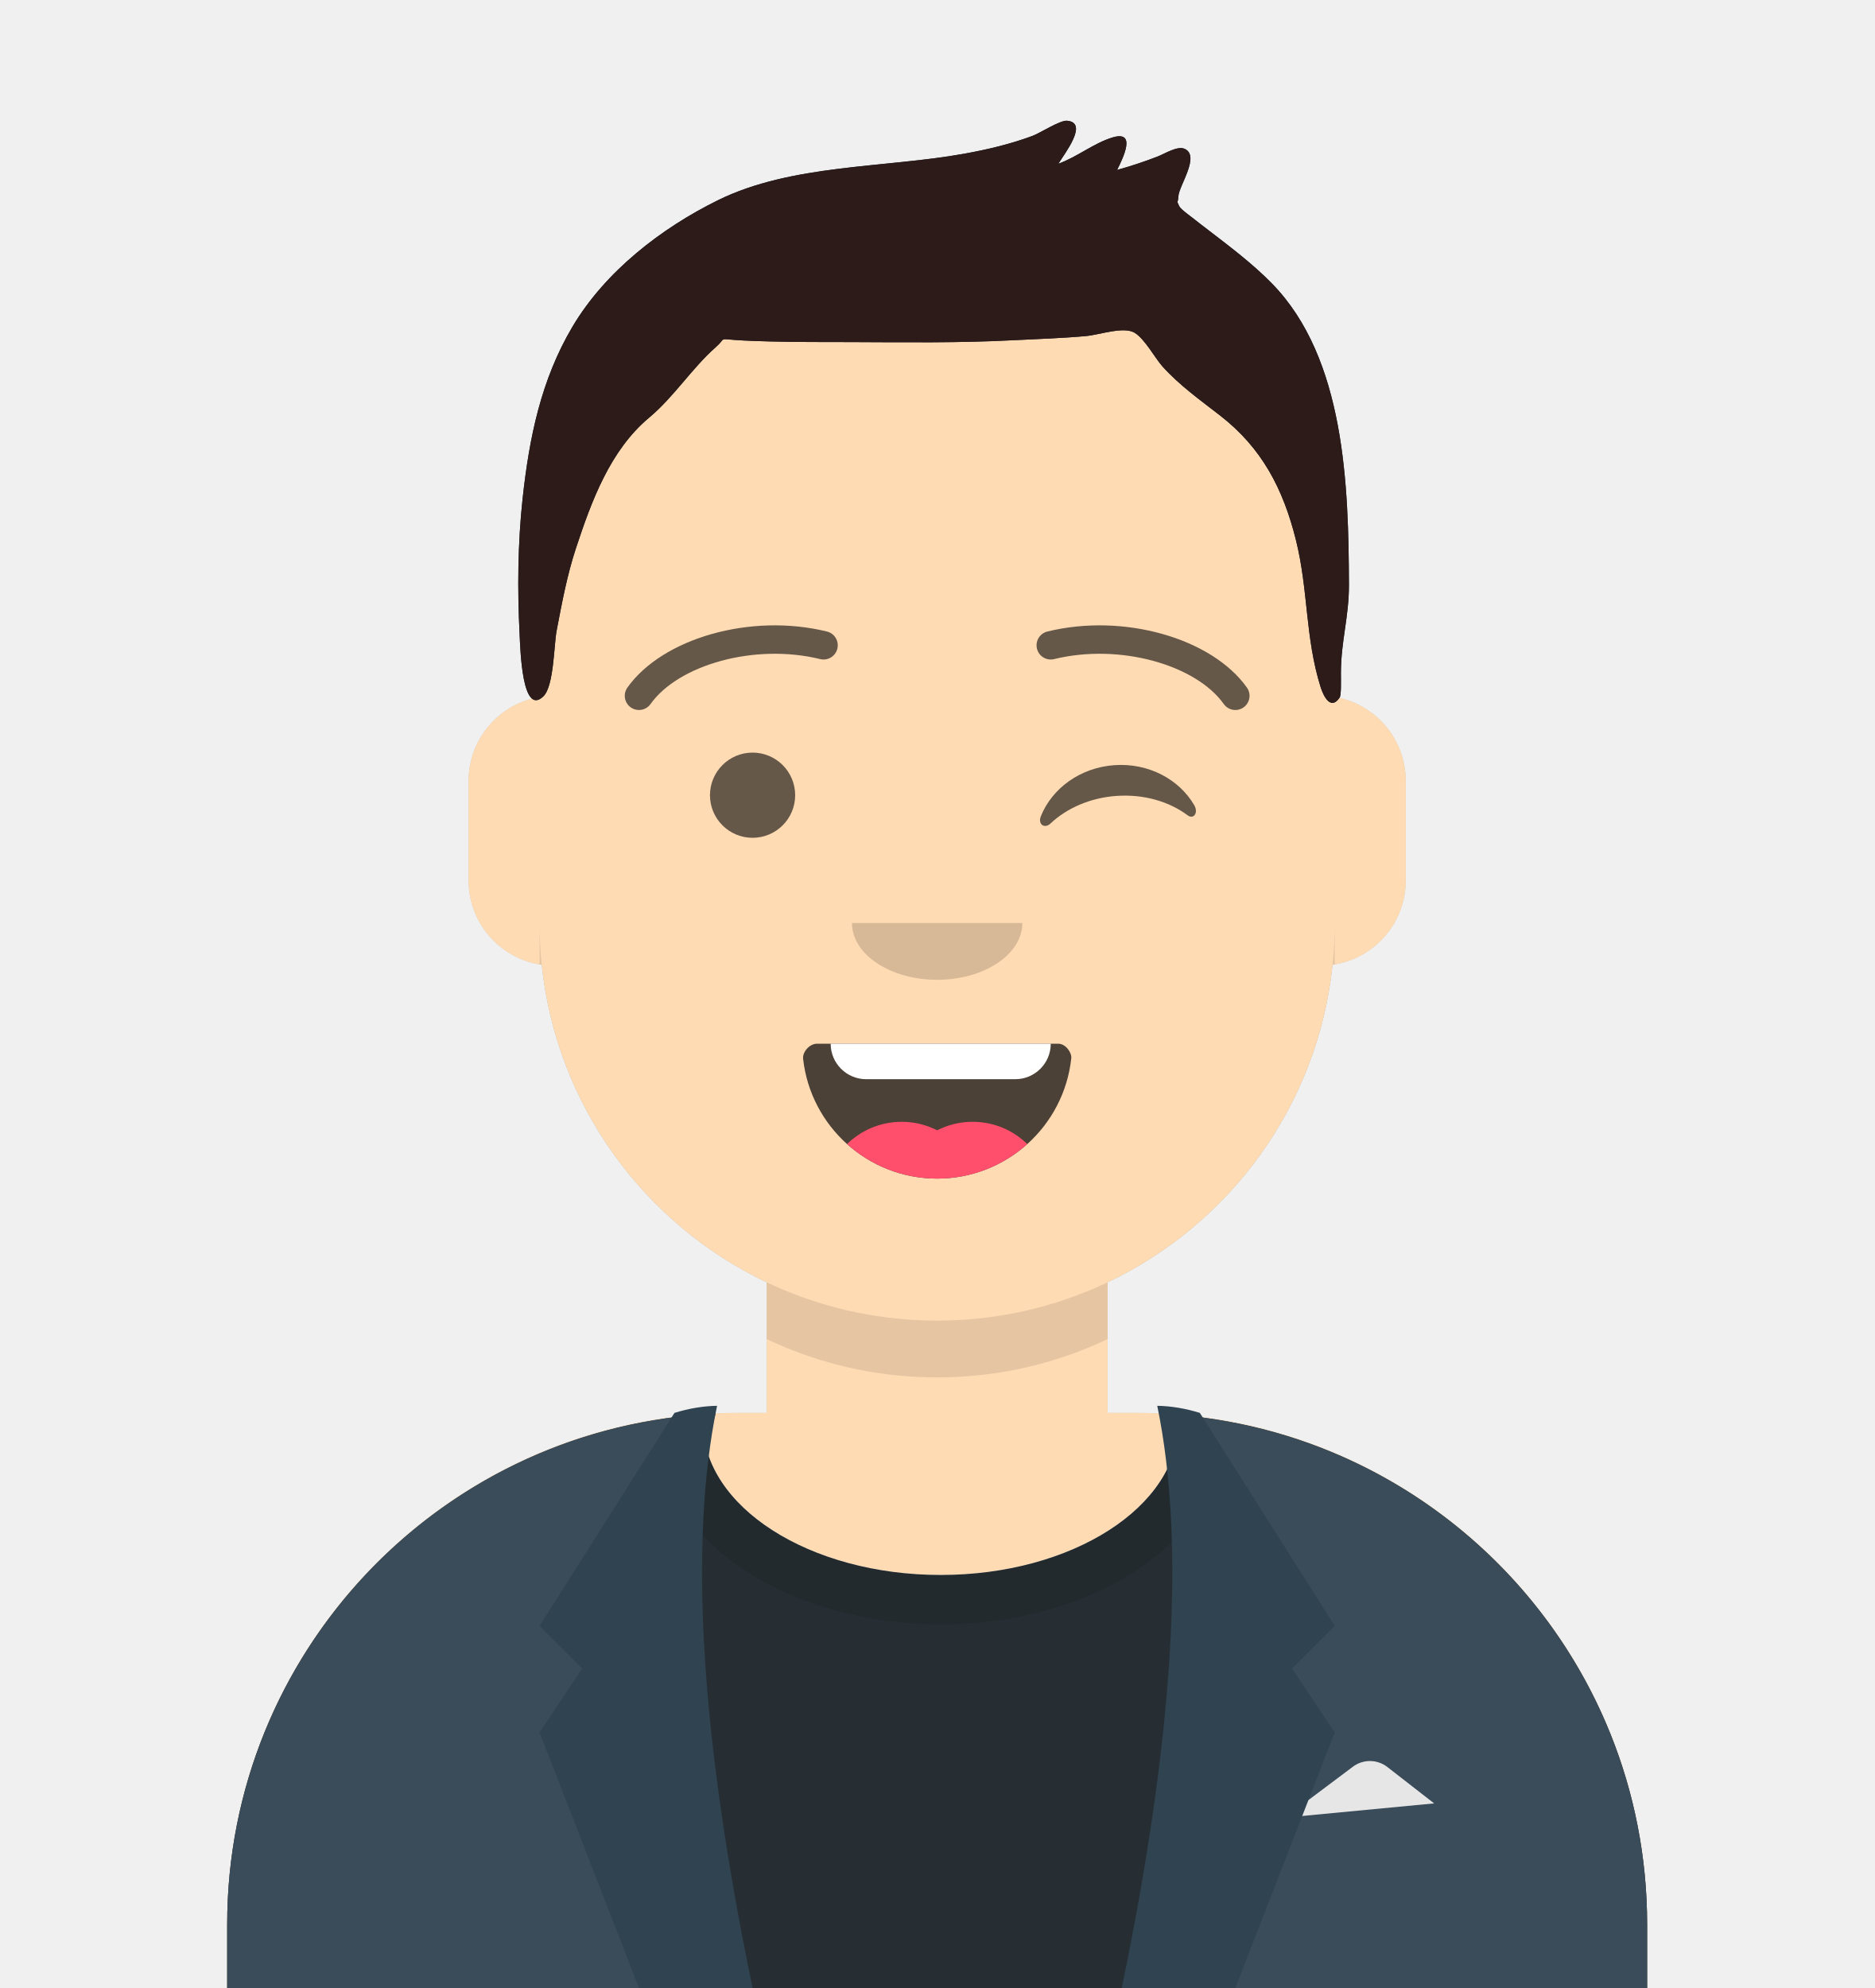
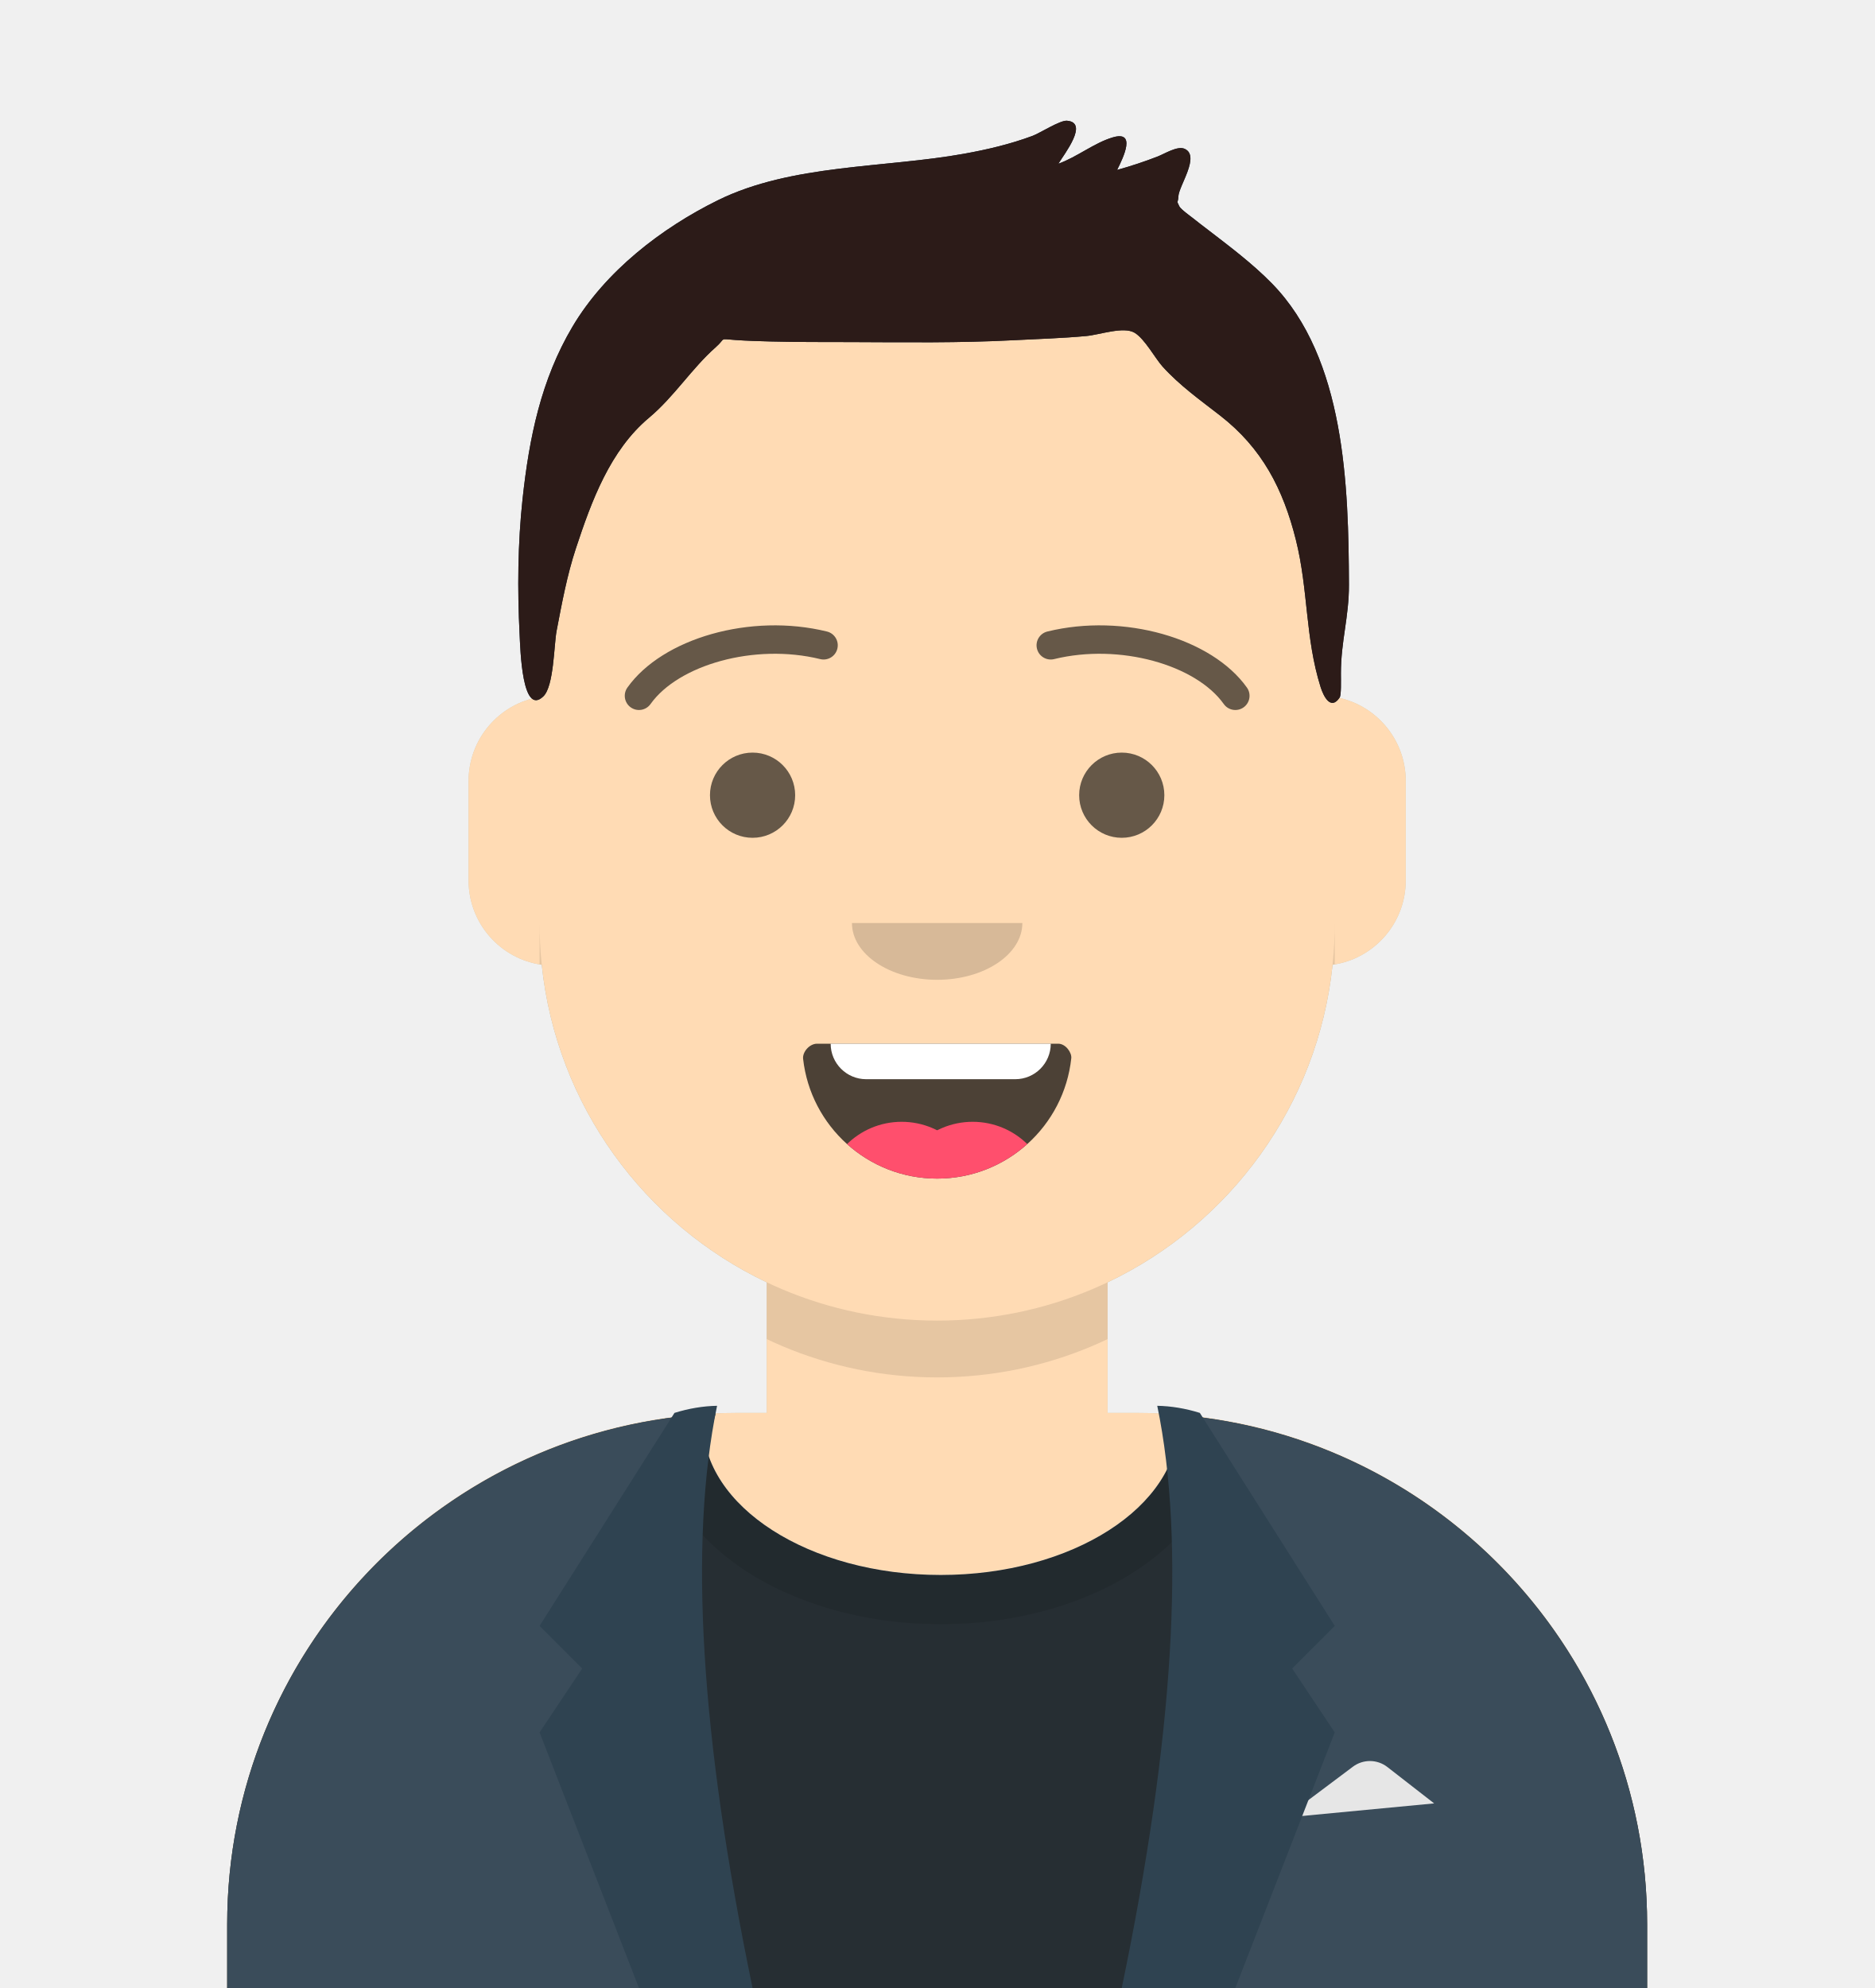
<svg xmlns="http://www.w3.org/2000/svg" xmlns:xlink="http://www.w3.org/1999/xlink" width="264px" height="280px" viewBox="0 0 264 280" version="1.1">
  <defs>
    <circle id="path-1" cx="120" cy="120" r="120" />
    <path d="M12,160 C12,226.274 65.726,280 132,280 C198.274,280 252,226.274 252,160 L264,160 L264,-1.42108547e-14 L-3.19744231e-14,-1.42108547e-14 L-3.19744231e-14,160 L12,160 Z" id="path-3" />
    <path d="M124,144.611 L124,163 L128,163 L128,163 C167.765,163 200,195.235 200,235 L200,244 L0,244 L0,235 C-4.86974701e-15,195.235 32.235,163 72,163 L72,163 L76,163 L76,144.611 C58.763,136.422 46.372,119.687 44.305,99.881 C38.48,99.058 34,94.052 34,88 L34,74 C34,68.054 38.325,63.118 44,62.166 L44,56 L44,56 C44,25.072 69.072,5.68137151e-15 100,0 L100,0 L100,0 C130.928,-5.68137151e-15 156,25.072 156,56 L156,62.166 C161.675,63.118 166,68.054 166,74 L166,88 C166,94.052 161.52,99.058 155.695,99.881 C153.628,119.687 141.237,136.422 124,144.611 Z" id="path-5" />
  </defs>
  <g id="Avataaar" stroke="none" stroke-width="1" fill="none" fill-rule="evenodd">
    <g transform="translate(-825, -1100)" id="Avataaar/Circle">
      <g transform="translate(825, 1100)">
        <g id="Mask" />
        <g id="Avataaar" stroke-width="1" fill-rule="evenodd" mask="url(#mask-4)">
          <g id="Body" transform="translate(32, 36)">
            <mask id="mask-6" fill="white">
              <use xlink:href="#path-5" />
            </mask>
            <use fill="#D0C6AC" xlink:href="#path-5" />
            <g id="Skin/👶🏽-03-Brown" mask="url(#mask-6)" fill="#FFDBB4">
              <g transform="translate(-32, 0)" id="Color">
                <rect x="0" y="0" width="264" height="244" />
              </g>
            </g>
            <path d="M156,79 L156,102 C156,132.928 130.928,158 100,158 C69.072,158 44,132.928 44,102 L44,79 L44,94 C44,124.928 69.072,150 100,150 C130.928,150 156,124.928 156,94 L156,79 Z" id="Neck-Shadow" fill-opacity="0.1" fill="#000000" mask="url(#mask-6)" />
          </g>
          <g id="Clothing/Blazer-+-Shirt" transform="translate(0, 170)">
            <defs>
-               <path d="M133.96,0.295 C170.936,3.325 200,34.294 200,72.052 L200,81 L0,81 L0,72.052 C1.22536245e-14,33.953 29.592,2.765 67.045,0.22 C67.015,0.593 67,0.969 67,1.348 C67,13.211 81.998,22.828 100.5,22.828 C119.002,22.828 134,13.211 134,1.348 C134,0.995 133.987,0.644 133.96,0.295 Z" id="react-path-1082" />
+               <path d="M133.96,0.295 C170.936,3.325 200,34.294 200,72.052 L200,81 L0,81 L0,72.052 C1.22536245e-14,33.953 29.592,2.765 67.045,0.22 C67.015,0.593 67,0.969 67,1.348 C67,13.211 81.998,22.828 100.5,22.828 C119.002,22.828 134,13.211 134,1.348 C134,0.995 133.987,0.644 133.96,0.295 Z" id="react-path-406" />
            </defs>
            <g id="Shirt" transform="translate(32, 29)">
-               <mask id="react-mask-1083" fill="white">
-                 <use xlink:href="#react-path-1082" />
+               <mask id="react-mask-407" fill="white">
+                 <use xlink:href="#react-path-406" />
              </mask>
-               <use id="Clothes" fill="#E6E6E6" xlink:href="#react-path-1082" />
-               <g id="Color/Palette/Black" mask="url(#react-mask-1083)" fill="#262E33">
+               <use id="Clothes" fill="#E6E6E6" xlink:href="#react-path-406" />
+               <g id="Color/Palette/Black" mask="url(#react-mask-407)" fill="#262E33">
                <g transform="translate(-32, -29)" id="🖍Color">
                  <rect x="0" y="0" width="264" height="110" />
                </g>
              </g>
-               <g id="Shadowy" opacity="0.6" mask="url(#react-mask-1083)" fill-opacity="0.16" fill="#000000">
+               <g id="Shadowy" opacity="0.6" mask="url(#react-mask-407)" fill-opacity="0.16" fill="#000000">
                <g transform="translate(60, -25)" id="Hola-👋🏼">
                  <ellipse cx="40.5" cy="27.848" rx="39.635" ry="26.914" />
                </g>
              </g>
            </g>
            <g id="Blazer" transform="translate(32, 28)">
              <path d="M68.785,1.122 C30.512,2.804 -1.89486556e-14,34.365 -1.42108547e-14,73.052 L0,73.052 L0,82 L69.362,82 C65.961,69.92 64,55.709 64,40.5 C64,26.173 65.74,12.731 68.785,1.122 Z M131.638,82 L200,82 L200,73.052 C200,34.707 170.025,3.363 132.229,1.174 C135.265,12.771 137,26.194 137,40.5 C137,55.709 135.039,69.92 131.638,82 Z" id="Saco" fill="#3A4C5A" />
              <path d="M149,58 L158.556,50.833 L158.556,50.833 C159.999,49.751 161.988,49.768 163.412,50.876 L170,56 L149,58 Z" id="Pocket-hanky" fill="#E6E6E6" />
              <path d="M69,1.13686838e-13 C65,19.333 66.667,46.667 74,82 L58,82 L44,46 L50,37 L44,31 L63,1 C65.028,0.369 67.028,0.036 69,1.13686838e-13 Z" id="Wing" fill="#2F4351" />
              <path d="M151,1.13686838e-13 C147,19.333 148.667,46.667 156,82 L140,82 L126,46 L132,37 L126,31 L145,1 C147.028,0.369 149.028,0.036 151,1.13686838e-13 Z" id="Wing" fill="#2F4351" transform="translate(141, 41) scale(-1, 1) translate(-141, -41) " />
            </g>
          </g>
          <g id="Face" transform="translate(76, 82)" fill="#000000">
            <g id="Mouth/Smile" transform="translate(2, 52)">
              <defs>
-                 <path d="M35.118,15.128 C36.176,24.62 44.226,32 54,32 C63.804,32 71.874,24.574 72.892,15.04 C72.974,14.273 72.117,13 71.043,13 C56.149,13 44.738,13 37.087,13 C36.007,13 35.012,14.178 35.118,15.128 Z" id="react-path-1036" />
+                 <path d="M35.118,15.128 C36.176,24.62 44.226,32 54,32 C63.804,32 71.874,24.574 72.892,15.04 C72.974,14.273 72.117,13 71.043,13 C56.149,13 44.738,13 37.087,13 C36.007,13 35.012,14.178 35.118,15.128 Z" id="react-path-376" />
              </defs>
-               <mask id="react-mask-1037" fill="white">
-                 <use xlink:href="#react-path-1036" />
+               <mask id="react-mask-377" fill="white">
+                 <use xlink:href="#react-path-376" />
              </mask>
-               <use id="Mouth" fill-opacity="0.7" fill="#000000" fill-rule="evenodd" xlink:href="#react-path-1036" />
-               <rect id="Teeth" fill="#FFFFFF" fill-rule="evenodd" mask="url(#react-mask-1037)" x="39" y="2" width="31" height="16" rx="5" />
-               <g id="Tongue" stroke-width="1" fill-rule="evenodd" mask="url(#react-mask-1037)" fill="#FF4F6D">
+               <use id="Mouth" fill-opacity="0.7" fill="#000000" fill-rule="evenodd" xlink:href="#react-path-376" />
+               <rect id="Teeth" fill="#FFFFFF" fill-rule="evenodd" mask="url(#react-mask-377)" x="39" y="2" width="31" height="16" rx="5" />
+               <g id="Tongue" stroke-width="1" fill-rule="evenodd" mask="url(#react-mask-377)" fill="#FF4F6D">
                <g transform="translate(38, 24)">
                  <circle cx="11" cy="11" r="11" />
                  <circle cx="21" cy="11" r="11" />
                </g>
              </g>
            </g>
            <g id="Nose/Default" transform="translate(28, 40)" fill-opacity="0.16">
              <path d="M16,8 C16,12.418 21.373,16 28,16 L28,16 C34.627,16 40,12.418 40,8" id="Nose" />
            </g>
-             <g id="Eyes/Wink-😉" transform="translate(0, 8)" fill-opacity="0.6">
+             <g id="Eyes/Default-😀" transform="translate(0, 8)" fill-opacity="0.6">
              <circle id="Eye" cx="30" cy="22" r="6" />
-               <path d="M70.412,24.205 C72.259,20.406 76.417,17.758 81.25,17.758 C86.066,17.758 90.211,20.387 92.068,24.165 C92.619,25.287 91.834,26.205 91.043,25.525 C88.592,23.417 85.111,22.101 81.25,22.101 C77.509,22.101 74.126,23.336 71.69,25.329 C70.799,26.058 69.872,25.316 70.412,24.205 Z" id="Winky-Wink" transform="translate(81.25223, 21.75758) rotate(-4) translate(-81.25223, -21.75758) " />
+               <circle id="Eye" cx="82" cy="22" r="6" />
            </g>
            <g id="Eyebrow/Outline/Default" fill-opacity="0.6">
              <g id="I-Browse" transform="translate(12, 6)">
                <path d="M3.63,11.159 C7.545,5.65 18.278,2.561 27.523,4.831 C28.596,5.095 29.679,4.439 29.942,3.366 C30.206,2.293 29.55,1.21 28.477,0.947 C17.74,-1.69 5.312,1.887 0.37,8.841 C-0.27,9.742 -0.059,10.99 0.841,11.63 C1.742,12.27 2.99,12.059 3.63,11.159 Z" id="Eyebrow" fill-rule="nonzero" />
                <path d="M61.63,11.159 C65.545,5.65 76.278,2.561 85.523,4.831 C86.596,5.095 87.679,4.439 87.942,3.366 C88.206,2.293 87.55,1.21 86.477,0.947 C75.74,-1.69 63.312,1.887 58.37,8.841 C57.73,9.742 57.941,10.99 58.841,11.63 C59.742,12.27 60.99,12.059 61.63,11.159 Z" id="Eyebrow" fill-rule="nonzero" transform="translate(73.00015, 6.039198) scale(-1, 1) translate(-73.00015, -6.039198) " />
              </g>
            </g>
          </g>
          <g id="Top" stroke-width="1" fill-rule="evenodd">
            <defs>
-               <rect id="react-path-966" x="0" y="0" width="264" height="280" />
-               <path d="M180.15,39.92 C177.39,37.1 174.186,34.707 171.069,32.307 C170.382,31.777 169.683,31.261 169.011,30.712 C168.858,30.587 167.292,29.466 167.105,29.053 C166.654,28.06 166.915,28.833 166.977,27.649 C167.056,26.151 170.111,21.919 167.831,20.949 C166.828,20.522 165.04,21.658 164.078,22.033 C162.196,22.767 160.292,23.393 158.347,23.933 C159.279,22.076 161.055,18.359 157.716,19.354 C155.114,20.129 152.69,22.122 150.076,23.059 C150.941,21.642 154.4,17.248 151.274,17.002 C150.302,16.926 147.471,18.75 146.424,19.14 C143.287,20.305 140.083,21.059 136.79,21.653 C125.592,23.671 112.497,23.095 102.137,28.193 C94.149,32.124 86.263,38.222 81.648,45.988 C77.201,53.473 75.538,61.664 74.607,70.241 C73.924,76.536 73.868,83.043 74.188,89.36 C74.292,91.43 74.525,100.971 77.532,98.081 C79.03,96.642 79.019,90.828 79.396,88.86 C80.147,84.945 80.87,81.013 82.122,77.223 C84.328,70.544 86.931,63.43 92.427,58.83 C95.954,55.878 98.431,51.889 101.806,48.911 C103.322,47.574 102.165,47.713 104.603,47.889 C106.241,48.006 107.885,48.051 109.526,48.094 C113.322,48.193 117.124,48.168 120.921,48.181 C128.568,48.209 136.179,48.317 143.819,47.916 C147.214,47.739 150.618,47.642 154.004,47.328 C155.895,47.153 159.251,45.941 160.808,46.867 C162.233,47.714 163.713,50.482 164.736,51.615 C167.154,54.294 170.036,56.339 172.862,58.535 C178.757,63.115 181.732,68.867 183.523,76.023 C185.306,83.153 184.806,89.768 187.013,96.785 C187.402,98.018 188.429,100.145 189.695,98.239 C189.93,97.885 189.87,95.939 189.87,94.819 C189.87,90.3 191.014,86.908 191,82.359 C190.944,68.527 190.496,50.491 180.15,39.92 Z" id="react-path-965" />
-               <filter x="-0.8%" y="-2.0%" width="101.5%" height="108.0%" filterUnits="objectBoundingBox" id="react-filter-962">
+               <rect id="react-path-309" x="0" y="0" width="264" height="280" />
+               <path d="M180.15,39.92 C177.39,37.1 174.186,34.707 171.069,32.307 C170.382,31.777 169.683,31.261 169.011,30.712 C168.858,30.587 167.292,29.466 167.105,29.053 C166.654,28.06 166.915,28.833 166.977,27.649 C167.056,26.151 170.111,21.919 167.831,20.949 C166.828,20.522 165.04,21.658 164.078,22.033 C162.196,22.767 160.292,23.393 158.347,23.933 C159.279,22.076 161.055,18.359 157.716,19.354 C155.114,20.129 152.69,22.122 150.076,23.059 C150.941,21.642 154.4,17.248 151.274,17.002 C150.302,16.926 147.471,18.75 146.424,19.14 C143.287,20.305 140.083,21.059 136.79,21.653 C125.592,23.671 112.497,23.095 102.137,28.193 C94.149,32.124 86.263,38.222 81.648,45.988 C77.201,53.473 75.538,61.664 74.607,70.241 C73.924,76.536 73.868,83.043 74.188,89.36 C74.292,91.43 74.525,100.971 77.532,98.081 C79.03,96.642 79.019,90.828 79.396,88.86 C80.147,84.945 80.87,81.013 82.122,77.223 C84.328,70.544 86.931,63.43 92.427,58.83 C95.954,55.878 98.431,51.889 101.806,48.911 C103.322,47.574 102.165,47.713 104.603,47.889 C106.241,48.006 107.885,48.051 109.526,48.094 C113.322,48.193 117.124,48.168 120.921,48.181 C128.568,48.209 136.179,48.317 143.819,47.916 C147.214,47.739 150.618,47.642 154.004,47.328 C155.895,47.153 159.251,45.941 160.808,46.867 C162.233,47.714 163.713,50.482 164.736,51.615 C167.154,54.294 170.036,56.339 172.862,58.535 C178.757,63.115 181.732,68.867 183.523,76.023 C185.306,83.153 184.806,89.768 187.013,96.785 C187.402,98.018 188.429,100.145 189.695,98.239 C189.93,97.885 189.87,95.939 189.87,94.819 C189.87,90.3 191.014,86.908 191,82.359 C190.944,68.527 190.496,50.491 180.15,39.92 Z" id="react-path-308" />
+               <filter x="-0.8%" y="-2.0%" width="101.5%" height="108.0%" filterUnits="objectBoundingBox" id="react-filter-305">
                <feOffset dx="0" dy="2" in="SourceAlpha" result="shadowOffsetOuter1" />
                <feColorMatrix values="0 0 0 0 0   0 0 0 0 0   0 0 0 0 0  0 0 0 0.16 0" type="matrix" in="shadowOffsetOuter1" result="shadowMatrixOuter1" />
                <feMerge>
                  <feMergeNode in="shadowMatrixOuter1" />
                  <feMergeNode in="SourceGraphic" />
                </feMerge>
              </filter>
            </defs>
-             <mask id="react-mask-964" fill="white">
-               <use xlink:href="#react-path-966" />
+             <mask id="react-mask-307" fill="white">
+               <use xlink:href="#react-path-309" />
            </mask>
            <g id="Mask" />
-             <g id="Top/Short-Hair/Short-Flat" mask="url(#react-mask-964)">
+             <g id="Top/Short-Hair/Short-Flat" mask="url(#react-mask-307)">
              <g transform="translate(-1, 0)">
-                 <mask id="react-mask-963" fill="white">
-                   <use xlink:href="#react-path-965" />
+                 <mask id="react-mask-306" fill="white">
+                   <use xlink:href="#react-path-308" />
                </mask>
-                 <use id="Short-Hair" stroke="none" fill="#1F3140" fill-rule="evenodd" xlink:href="#react-path-965" />
-                 <g id="Skin/👶🏽-03-Brown" mask="url(#react-mask-963)" fill="#2C1B18">
+                 <use id="Short-Hair" stroke="none" fill="#1F3140" fill-rule="evenodd" xlink:href="#react-path-308" />
+                 <g id="Skin/👶🏽-03-Brown" mask="url(#react-mask-306)" fill="#2C1B18">
                  <g transform="translate(0, 0) " id="Color">
                    <rect x="0" y="0" width="264" height="280" />
                  </g>
                </g>
              </g>
            </g>
          </g>
        </g>
      </g>
    </g>
  </g>
</svg>
